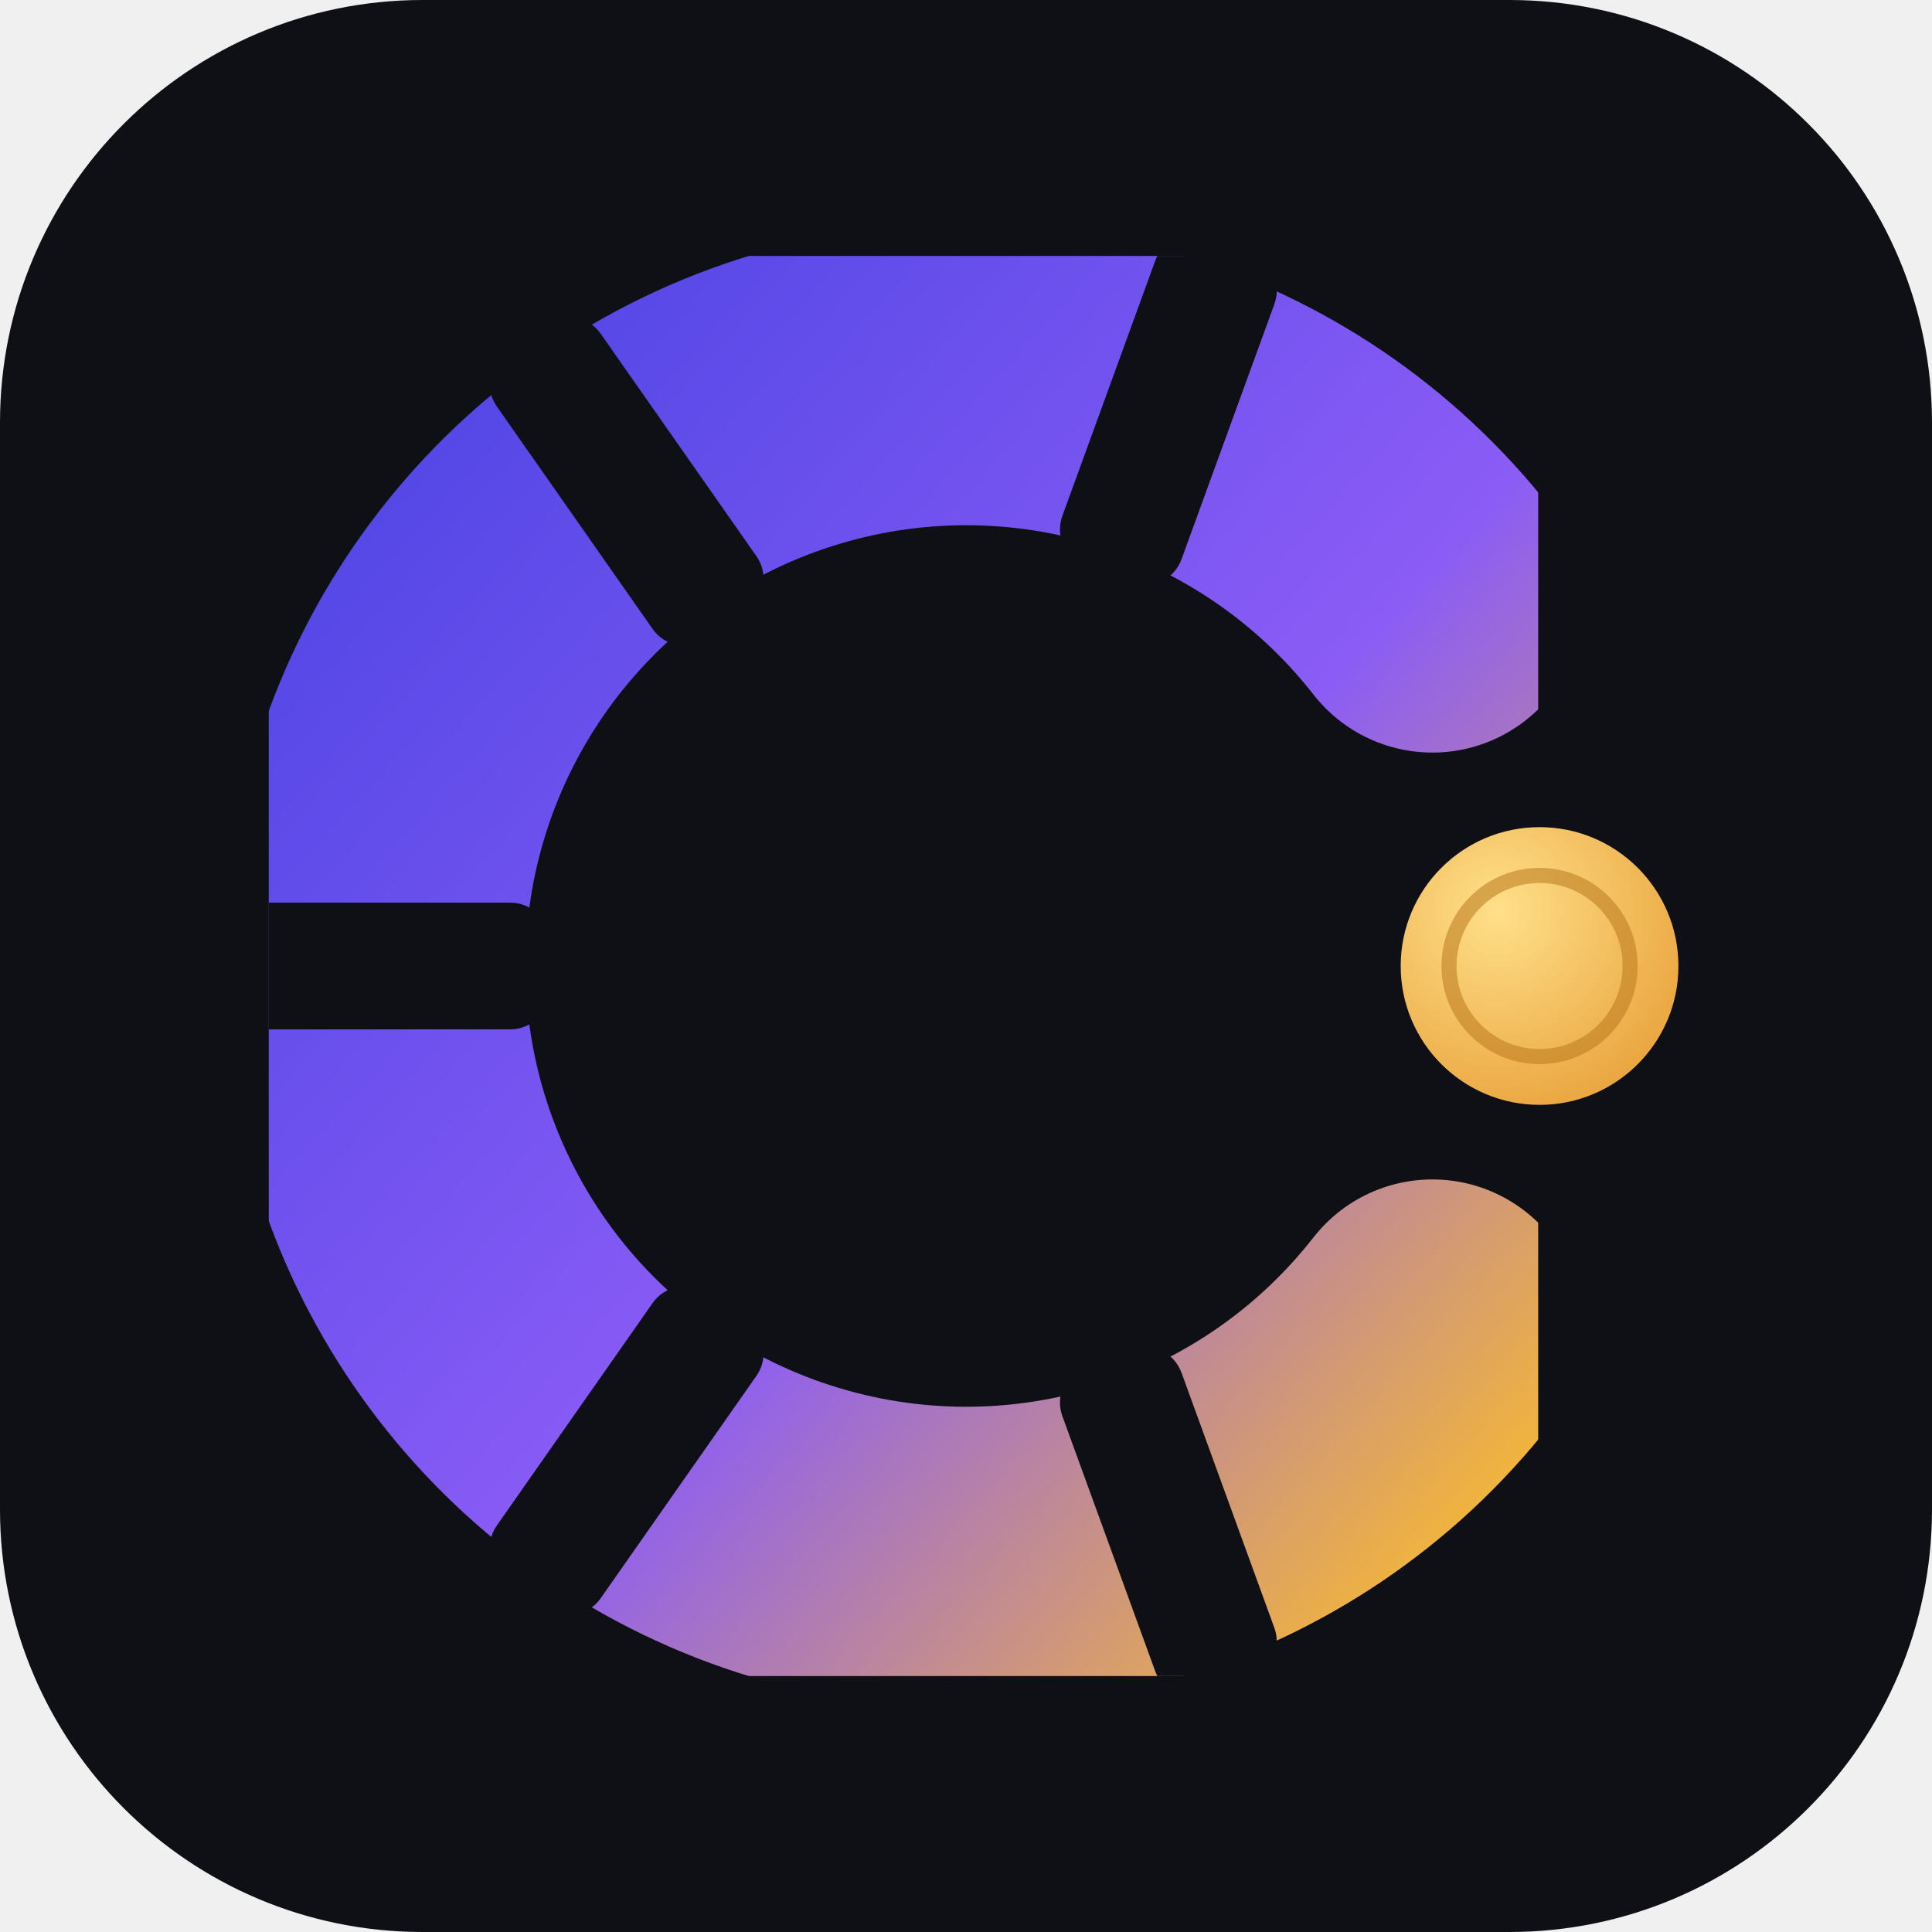
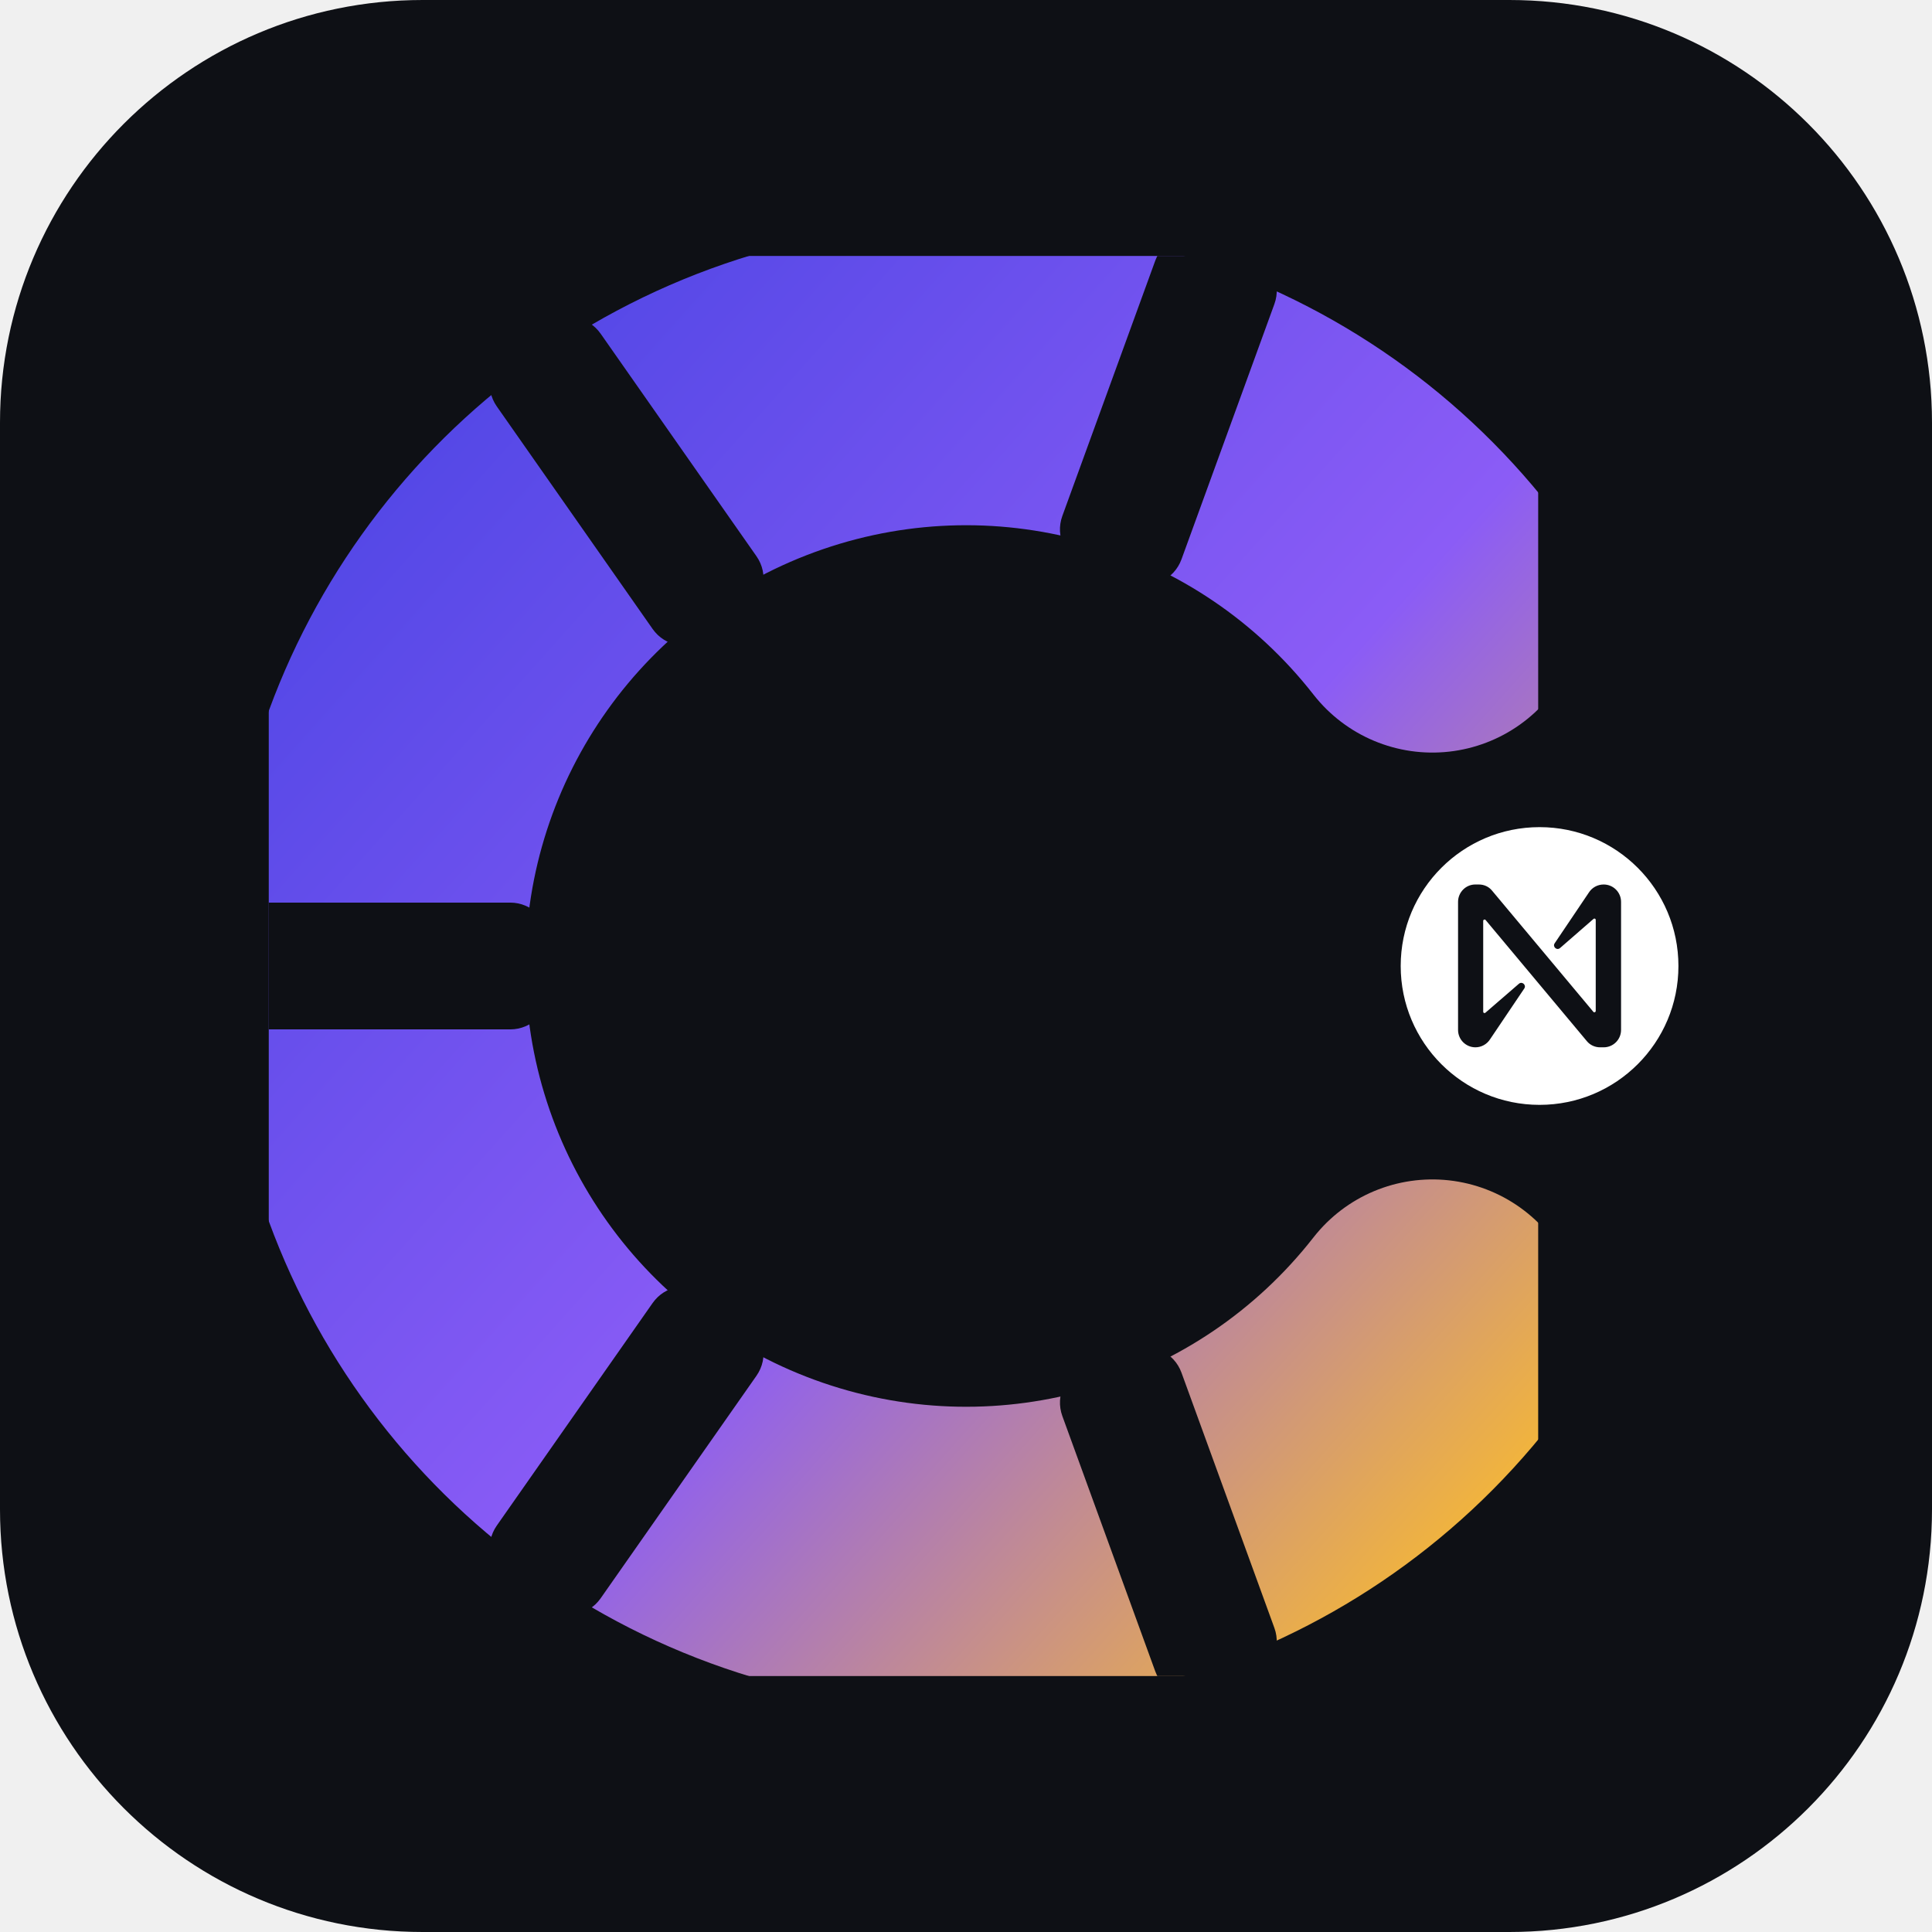
<svg xmlns="http://www.w3.org/2000/svg" viewBox="0 0 512 512" width="512" height="512">
  <defs>
    <linearGradient id="horn" x1="0" y1="0" x2="1" y2="1">
      <stop offset="0" stop-color="#4F46E5" />
      <stop offset="0.58" stop-color="#8B5CF6" />
      <stop offset="1" stop-color="#F0B33F" />
    </linearGradient>
-     <radialGradient id="coin" cx="0.35" cy="0.3" r="0.8">
-       <stop offset="0" stop-color="#FFE08A" />
-       <stop offset="1" stop-color="#E9A23B" />
-     </radialGradient>
    <mask id="cut">
      <rect width="512" height="512" fill="#fff" />
      <g transform="translate(256 256)" fill="#000">
        <rect x="-21" y="-254" width="42" height="116" rx="13" transform="rotate(20)" />
        <rect x="-21" y="-254" width="42" height="116" rx="13" transform="rotate(325)" />
        <rect x="-21" y="-254" width="42" height="116" rx="13" transform="rotate(270)" />
        <rect x="-21" y="-254" width="42" height="116" rx="13" transform="rotate(215)" />
        <rect x="-21" y="-254" width="42" height="116" rx="13" transform="rotate(160)" />
      </g>
    </mask>
  </defs>
  <rect width="512" height="512" rx="112" fill="#0E1015" />
  <g transform="translate(256 256) scale(.8) translate(-256 -256)">
    <path d="M410.5 376.7 A196 196 0 1 1 410.5 135.3" fill="none" stroke="url(#horn)" stroke-width="100" stroke-linecap="round" mask="url(#cut)" />
-     <circle cx="446" cy="256" r="46" fill="url(#coin)" />
-     <circle cx="446" cy="256" r="30" fill="none" stroke="#B9791C" stroke-width="5" stroke-opacity=".55" />
+     <circle cx="446" cy="256" r="46" fill="#FFFFFF" />
+     <g transform="translate(419.0 229.0) scale(0.5993)">
+       <path d="M72.2,4.6L53.4,32.5c-1.3,1.9,1.2,4.2,3,2.6L74.9,19c0.5-0.4,1.2-0.1,1.2,0.6v50.3c0,0.7-0.9,1-1.3,0.5l-56-67  C17,1.2,14.4,0,11.5,0h-2C4.3,0,0,4.3,0,9.6v70.8C0,85.7,4.3,90,9.6,90c3.3,0,6.4-1.7,8.2-4.6l18.8-27.9c1.3-1.9-1.2-4.2-3-2.6  l-18.5,16c-0.5,0.4-1.2,0.1-1.2-0.6V20.1c0-0.7,0.9-1,1.3-0.5l56,67c1.8,2.2,4.5,3.4,7.3,3.4h2c5.3,0,9.6-4.3,9.6-9.6V9.6  c0-5.3-4.3-9.6-9.6-9.6C77.1,0,74,1.7,72.2,4.6z" fill="#0E1015" />
+     </g>
  </g>
</svg>
